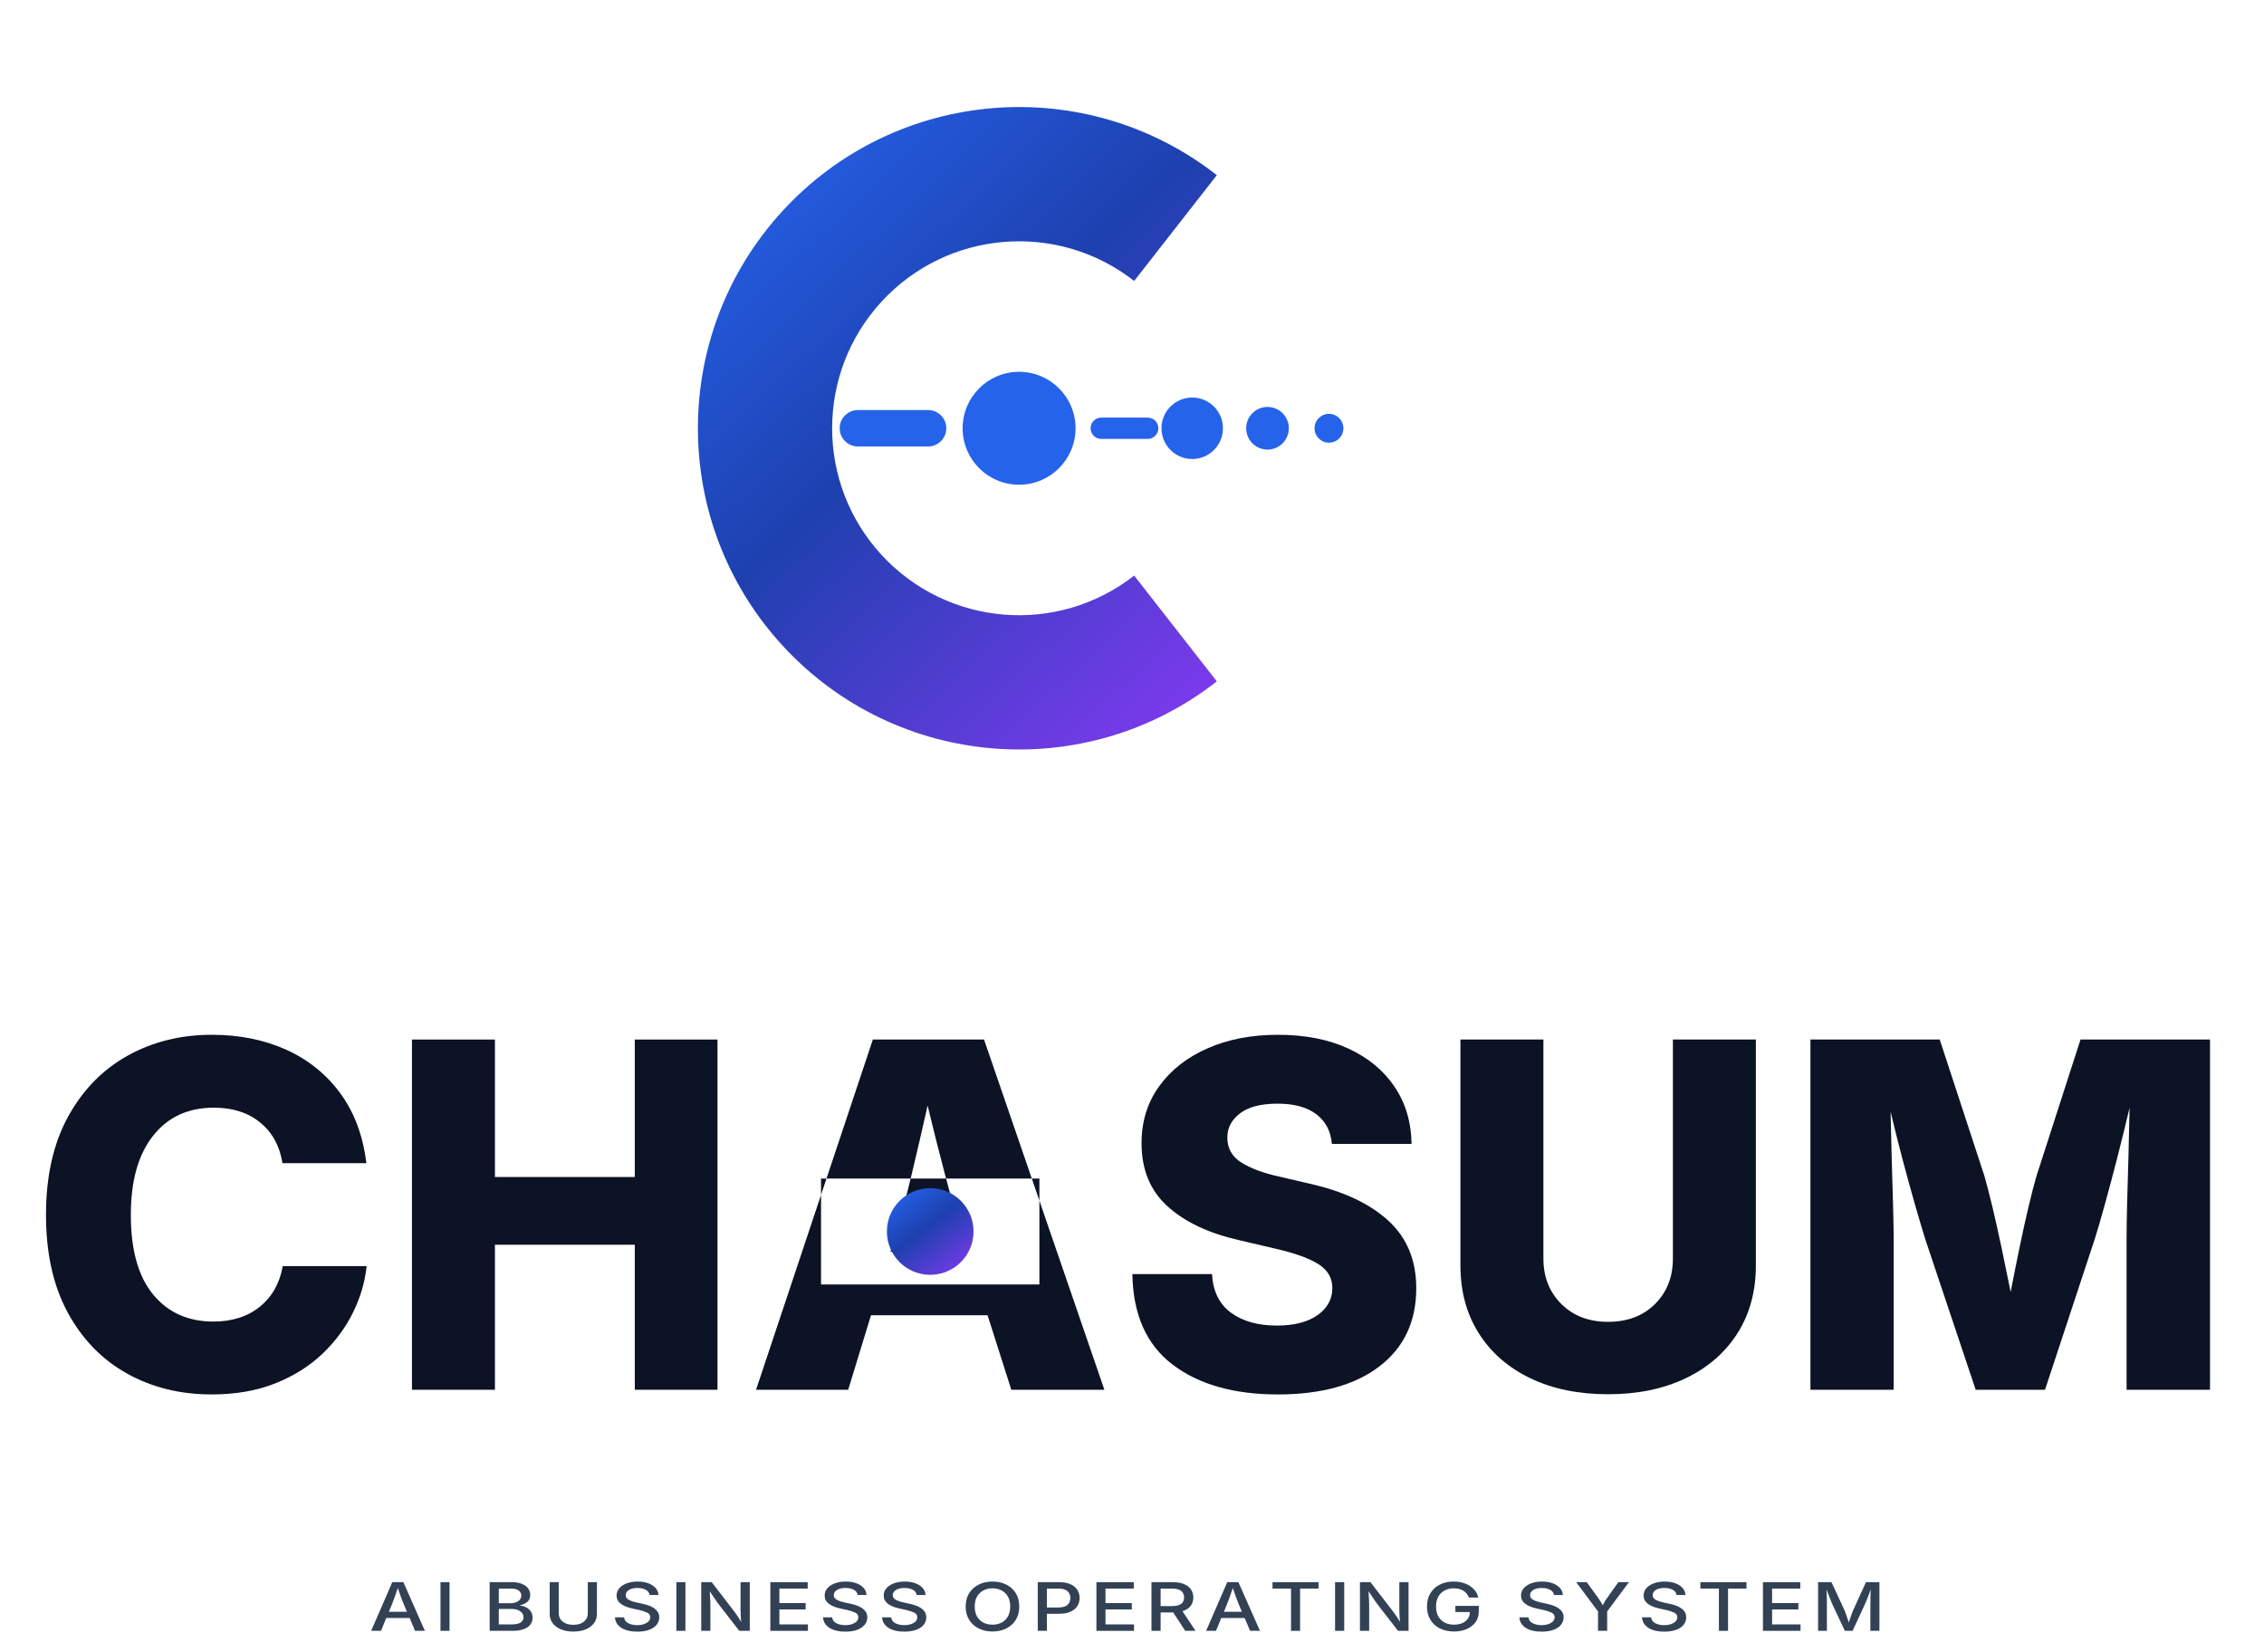
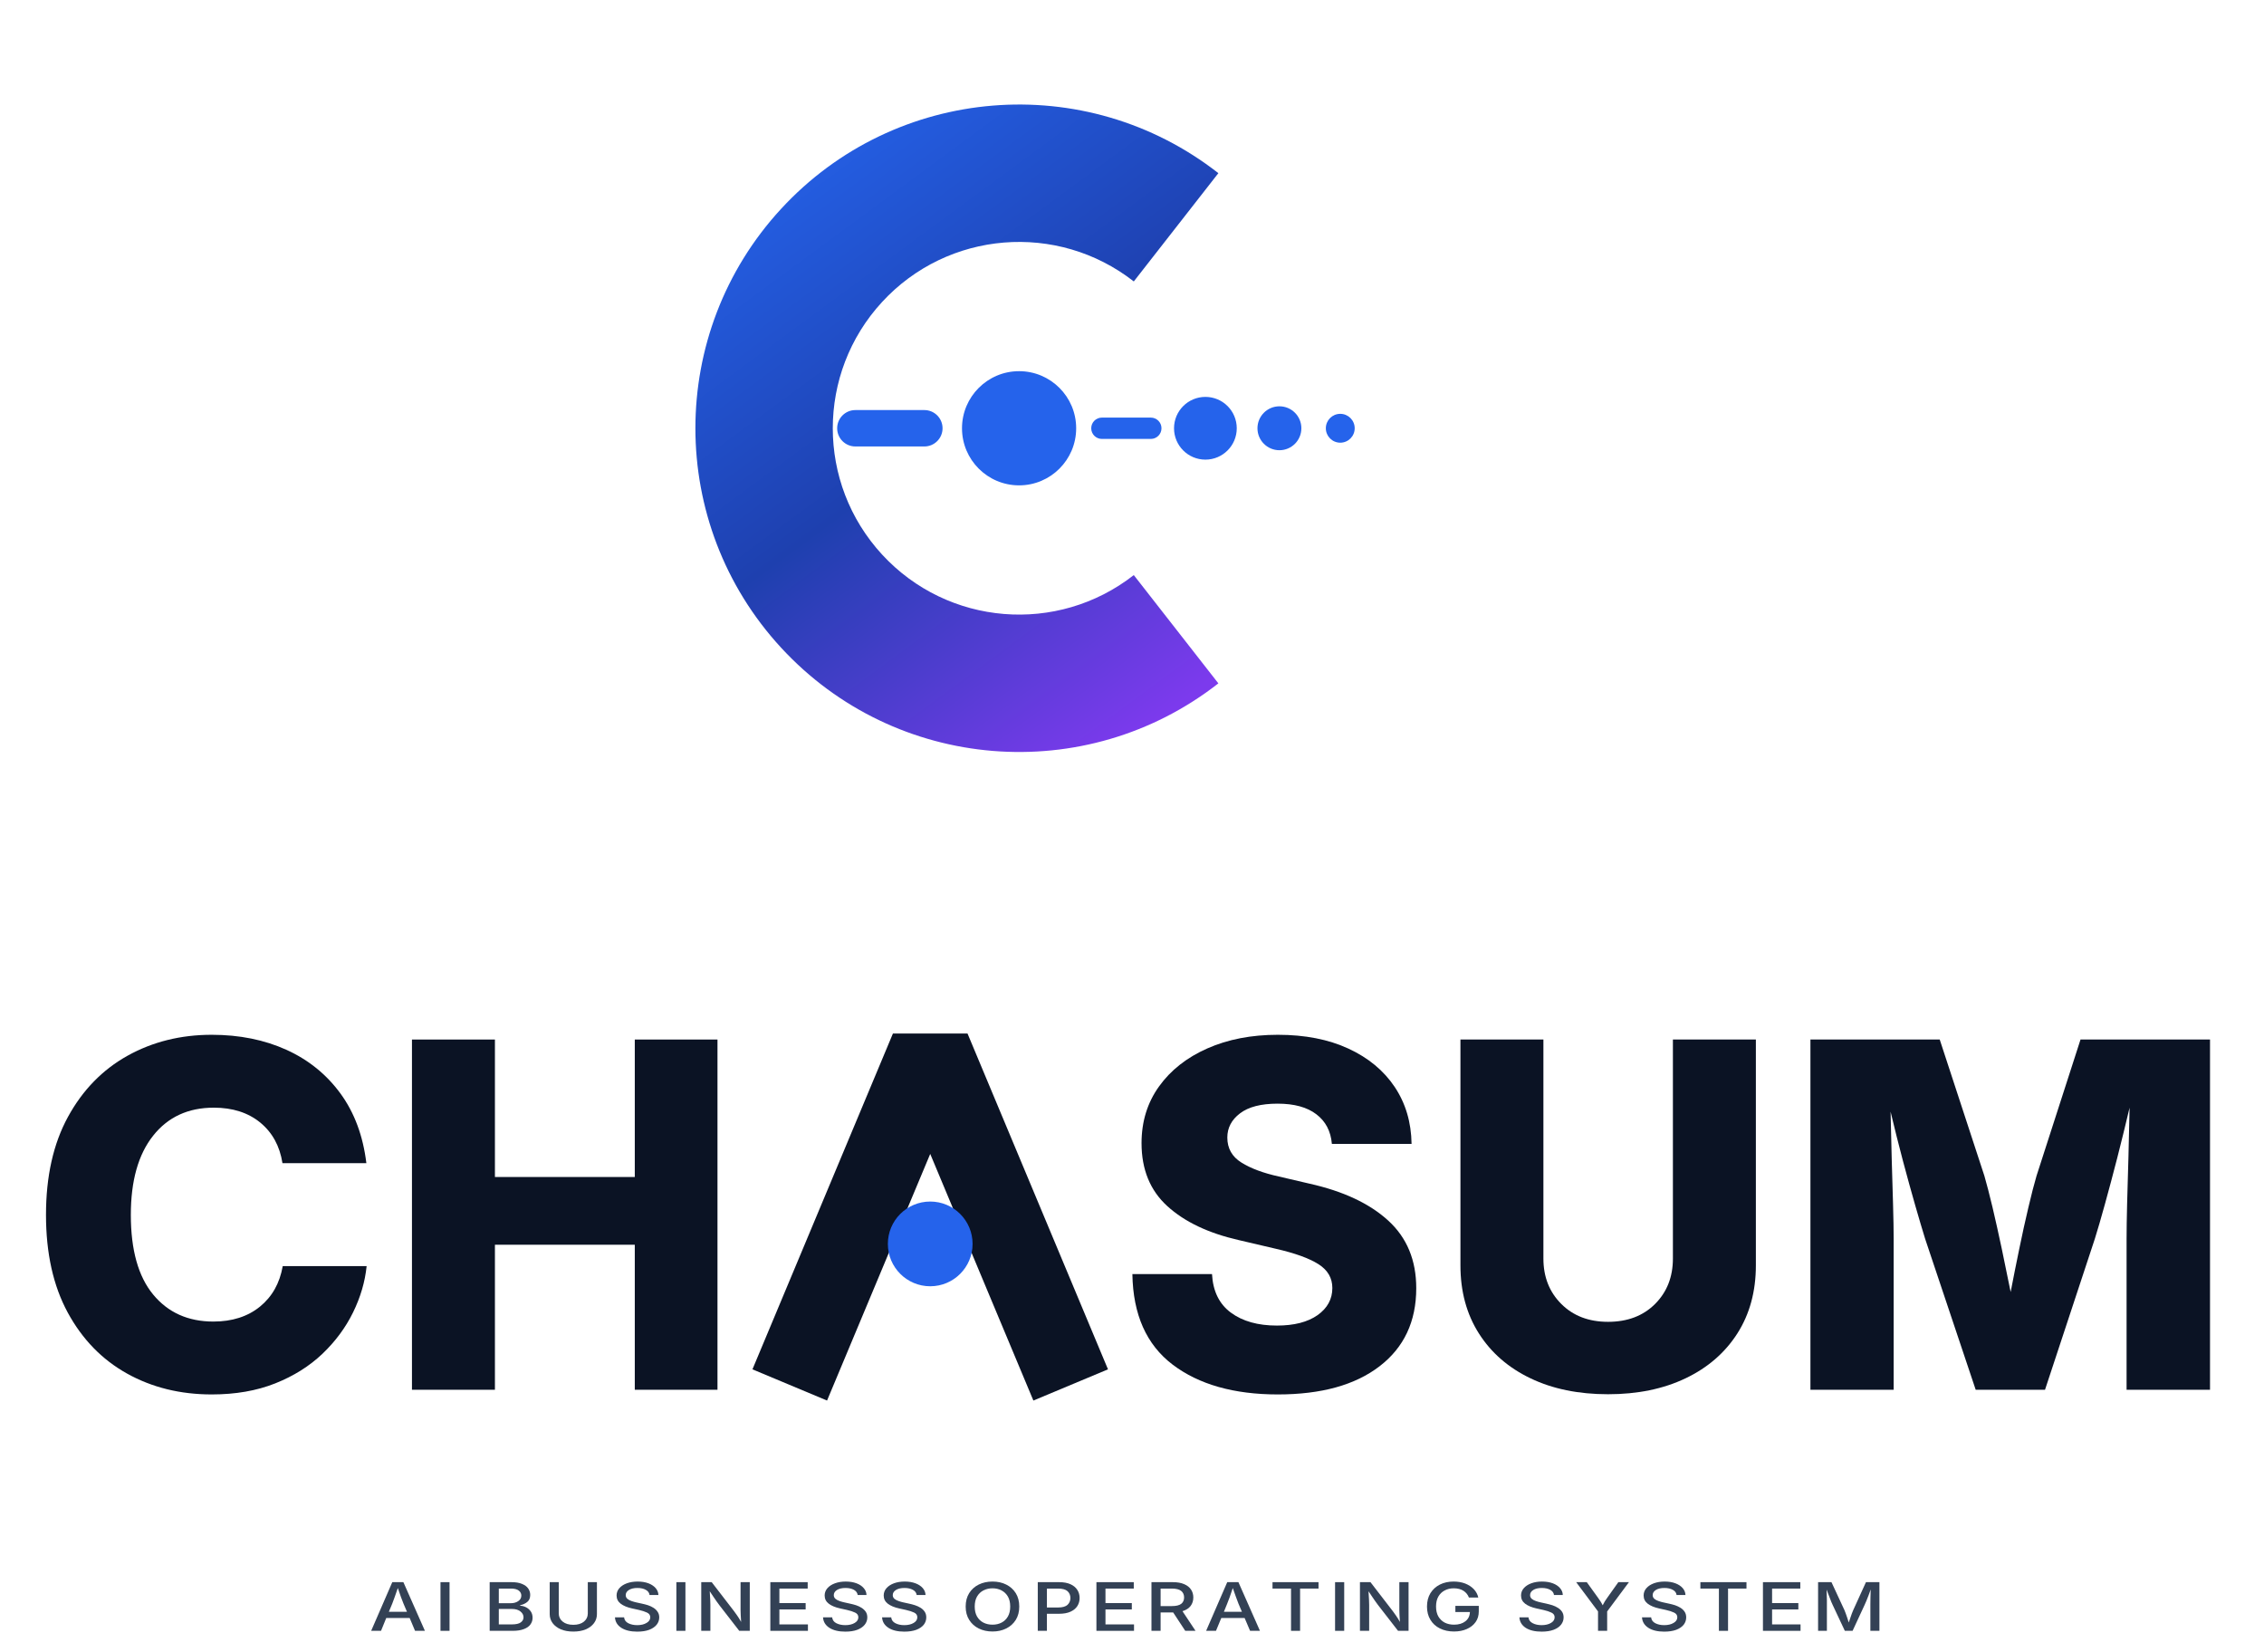
<svg xmlns="http://www.w3.org/2000/svg" viewBox="0 0 338.645 246.94" fill="none" role="img" aria-label="Chasum — AI Business Operating System">
  <g transform="translate(99.887 4)">
    <svg width="138.871" height="120.104" viewBox="0 0 74 64">
      <defs>
-         <linearGradient id="cd-g" x1="12%" y1="0%" x2="88%" y2="100%">
+         <linearGradient id="cd-g" x1="20%" y1="0%" x2="80%" y2="100%">
          <stop offset="0%" stop-color="#2563EB" />
-           <stop offset="45%" stop-color="#1E40AF" />
+           <stop offset="50%" stop-color="#1E40AF" />
          <stop offset="100%" stop-color="#7C3AED" />
        </linearGradient>
      </defs>
-       <path fill="url(#cd-g)" d="M 43.761 11.827 A 25.6 25.6 0 1 0 43.761 52.173 L 37.173 43.741 A 14.9 14.9 0 1 1 37.173 20.259 Z" />
-       <rect x="13.7" y="30.55" width="8.5" height="2.9" rx="1.45" fill="#2563EB" />
-       <circle cx="28" cy="32" r="4.5" fill="#2563EB" />
-       <rect x="33.7" y="31.15" width="5.4" height="1.7" rx="0.85" fill="#2563EB" />
-       <circle cx="41.8" cy="32" r="2.45" fill="#2563EB" />
-       <circle cx="47.8" cy="32" r="1.7" fill="#2563EB" />
-       <circle cx="52.7" cy="32" r="1.15" fill="#2563EB" />
+       <path fill="url(#cd-g)" d="M 43.884 11.669 A 25.8 25.8 0 1 0 43.884 52.331 L 37.143 43.702 A 14.85 14.85 0 1 1 37.143 20.298 Z" />
+       <rect x="13.5" y="30.55" width="8.4" height="2.9" rx="1.45" fill="#2563EB" />
+       <circle cx="28" cy="32" r="4.55" fill="#2563EB" />
+       <rect x="33.75" y="31.15" width="5.6" height="1.7" rx="0.85" fill="#2563EB" />
+       <circle cx="42.85" cy="32" r="2.5" fill="#2563EB" />
+       <circle cx="48.75" cy="32" r="1.75" fill="#2563EB" />
+       <circle cx="53.6" cy="32" r="1.15" fill="#2563EB" />
    </svg>
  </g>
  <g transform="translate(4 138.104)">
    <g transform="translate(0 69.75)">
      <path fill="#0B1324" d="M27.67 0.70Q20.60 0.70 14.99-2.43Q9.39-5.55 6.13-11.55Q2.88-17.54 2.88-26.16Q2.88-34.80 6.17-40.82Q9.46-46.83 15.08-49.96Q20.71-53.09 27.67-53.09Q33.89-53.09 38.85-50.84Q43.80-48.59 46.93-44.30Q50.06-40.01 50.80-33.89L38.25-33.89Q37.65-37.72 34.93-39.96Q32.20-42.19 27.98-42.19Q22.22-42.19 18.90-37.99Q15.57-33.79 15.57-26.16Q15.57-18.28 18.91-14.24Q22.25-10.20 27.91-10.20Q32.13-10.20 34.88-12.43Q37.62-14.66 38.29-18.49L50.84-18.49Q50.48-14.98 48.81-11.57Q47.14-8.16 44.23-5.38Q41.31-2.60 37.16-0.95Q33.01 0.70 27.67 0.70" />
      <path fill="#0B1324" d="M70.03 0L57.62 0L57.62-52.38L70.03-52.38L70.03-31.82L90.95-31.82L90.95-52.38L103.32-52.38L103.32 0L90.95 0L90.95-21.69L70.03-21.69" />
-       <defs>
-         <linearGradient id="a107" x1="12%" y1="0%" x2="88%" y2="100%">
-           <stop offset="0%" stop-color="#2563EB" />
-           <stop offset="45%" stop-color="#1E40AF" />
-           <stop offset="100%" stop-color="#7C3AED" />
-         </linearGradient>
-       </defs>
-       <path fill="#0B1324" fill-rule="evenodd" d="M122.87 0L109.09 0L126.56-52.38L143.19-52.38L161.19 0L147.27 0L143.72-11.14L126.28-11.14L122.87 0M129.90-22.89L129.20-20.64L140.70-20.64L139.99-22.89Q138.62-27.39 137.32-32.31Q136.02-37.23 134.75-42.50Q133.56-37.20 132.38-32.27Q131.20-27.35 129.90-22.89 M118.81 -31.591 H151.471 V-15.751 H118.81 Z" />
-       <circle cx="135.141" cy="-23.671" r="6.48" fill="url(#a107)" />
+       <path d="M114.13 -0.72 L135.141 -50.943 L156.151 -0.72" fill="none" stroke="#0B1324" stroke-width="12.096" stroke-linejoin="miter" stroke-miterlimit="1.8" stroke-linecap="butt" />
+       <circle cx="135.141" cy="-21.814" r="6.336" fill="#2563EB" />
      <path fill="#0B1324" d="M187.14 0.70Q177.29 0.70 171.40-3.76Q165.52-8.23 165.38-17.30L177.29-17.30Q177.50-13.46 180.12-11.53Q182.74-9.60 187-9.60Q190.86-9.60 193.08-11.16Q195.29-12.73 195.29-15.22Q195.29-17.47 193.20-18.79Q191.11-20.11 186.82-21.09L181.27-22.39Q174.48-23.94 170.61-27.46Q166.75-30.97 166.75-36.88Q166.75-41.73 169.37-45.37Q171.98-49.01 176.59-51.05Q181.20-53.09 187.14-53.09Q193.22-53.09 197.68-51.03Q202.15-48.97 204.61-45.30Q207.07-41.62 207.14-36.77L195.22-36.77Q194.98-39.62 192.90-41.20Q190.83-42.79 187.10-42.79Q183.38-42.79 181.48-41.34Q179.58-39.90 179.58-37.72Q179.58-35.30 181.69-33.98Q183.80-32.66 187.31-31.89L191.85-30.83Q199.44-29.14 203.64-25.31Q207.84-21.48 207.84-15.19Q207.84-7.73 202.36-3.52Q196.88 0.70 187.14 0.70" />
      <path fill="#0B1324" d="M236.53 0.67Q229.89 0.67 224.93-1.71Q219.97-4.08 217.21-8.42Q214.45-12.76 214.45-18.60L214.45-52.38L226.86-52.38L226.86-19.62Q226.86-15.50 229.54-12.83Q232.21-10.16 236.53-10.16Q240.89-10.16 243.56-12.83Q246.23-15.50 246.23-19.62L246.23-52.38L258.64-52.38L258.64-18.60Q258.64-12.76 255.87-8.42Q253.09-4.08 248.12-1.71Q243.14 0.67 236.53 0.67" />
      <path fill="#0B1324" d="M279.25 0L266.80 0L266.80-52.38L286.14-52.38L292.82-31.99Q293.34-30.20 294.03-27.32Q294.71-24.43 295.42-21.09Q296.12-17.75 296.75-14.62Q297.35-17.75 298.04-21.08Q298.72-24.40 299.41-27.30Q300.09-30.20 300.62-31.99L307.20-52.38L326.57-52.38L326.57 0L314.09 0L314.09-22.57Q314.09-24.57 314.17-27.83Q314.26-31.08 314.37-34.87Q314.47-38.67 314.54-42.19Q313.66-38.46 312.70-34.70Q311.73-30.94 310.85-27.76Q309.97-24.57 309.34-22.57L301.89 0L291.52 0L283.96-22.57Q283.36-24.50 282.48-27.56Q281.60-30.62 280.63-34.26Q279.67-37.90 278.79-41.59Q278.86-38.14 278.96-34.49Q279.07-30.83 279.16-27.69Q279.25-24.54 279.25-22.57" />
    </g>
    <g transform="translate(51.213 96.117) scale(1.22 1)">
      <g transform="translate(0 9.688)">
        <path fill="#334155" d="M1.46 0L0.25 0L2.84-7.28L4.20-7.28L6.84 0L5.63 0L4.97-1.92L2.10-1.92L1.46 0M2.83-4.05L2.42-2.85L4.64-2.85L4.22-4.05Q4.07-4.48 3.90-5.06Q3.73-5.63 3.52-6.40Q3.30-5.62 3.13-5.04Q2.96-4.46 2.83-4.05" />
        <path fill="#334155" d="M8.75-7.28L9.86-7.28L9.86 0L8.75 0" />
        <path fill="#334155" d="" />
        <path fill="#334155" d="M17.58 0L14.78 0L14.78-7.28L17.46-7.28Q18.24-7.28 18.74-7.02Q19.25-6.77 19.50-6.34Q19.75-5.90 19.75-5.37Q19.75-4.68 19.39-4.32Q19.03-3.96 18.52-3.83L18.52-3.75Q18.89-3.74 19.24-3.52Q19.58-3.31 19.81-2.92Q20.04-2.52 20.04-1.96Q20.04-1.40 19.78-0.96Q19.52-0.51 18.97-0.26Q18.43 0 17.58 0M15.90-3.27L15.90-0.96L17.47-0.96Q18.26-0.96 18.59-1.26Q18.93-1.56 18.93-2.02Q18.93-2.53 18.55-2.90Q18.17-3.27 17.51-3.27L15.90-3.27M15.90-6.32L15.90-4.13L17.36-4.13Q17.91-4.13 18.28-4.44Q18.66-4.75 18.66-5.27Q18.66-5.72 18.35-6.02Q18.03-6.32 17.39-6.32" />
        <path fill="#334155" d="M25.04 0.11Q24.16 0.11 23.51-0.22Q22.86-0.56 22.50-1.15Q22.14-1.74 22.14-2.50L22.14-7.28L23.25-7.28L23.25-2.59Q23.25-1.86 23.73-1.38Q24.21-0.90 25.04-0.90Q25.86-0.90 26.34-1.38Q26.81-1.86 26.81-2.59L26.81-7.28L27.93-7.28L27.93-2.50Q27.93-1.74 27.57-1.15Q27.21-0.56 26.56-0.22Q25.91 0.11 25.04 0.11" />
        <path fill="#334155" d="M32.87 0.12Q31.65 0.12 30.92-0.45Q30.19-1.03 30.14-2.02L31.26-2.02Q31.31-1.43 31.77-1.14Q32.24-0.85 32.87-0.85Q33.56-0.85 34.01-1.18Q34.47-1.50 34.47-2.03Q34.47-2.50 34.07-2.73Q33.67-2.96 33.09-3.12L32.24-3.35Q31.34-3.59 30.84-4.06Q30.34-4.53 30.34-5.28Q30.34-5.91 30.68-6.38Q31.02-6.85 31.60-7.11Q32.19-7.37 32.92-7.37Q33.67-7.37 34.24-7.11Q34.80-6.85 35.13-6.39Q35.45-5.94 35.47-5.36L34.38-5.36Q34.33-5.86 33.92-6.13Q33.52-6.41 32.90-6.41Q32.24-6.41 31.85-6.11Q31.46-5.81 31.46-5.34Q31.46-5 31.67-4.78Q31.88-4.57 32.18-4.45Q32.49-4.32 32.76-4.25L33.47-4.06Q33.82-3.97 34.19-3.83Q34.56-3.68 34.87-3.44Q35.18-3.20 35.37-2.85Q35.57-2.50 35.57-2.01Q35.57-1.40 35.25-0.91Q34.93-0.43 34.33-0.15Q33.73 0.12 32.87 0.12" />
        <path fill="#334155" d="M37.67-7.28L38.78-7.28L38.78 0L37.67 0" />
        <path fill="#334155" d="M41.84 0L40.72 0L40.72-7.28L42-7.28L44.74-2.94Q44.91-2.67 45.14-2.26Q45.37-1.86 45.61-1.33Q45.58-1.86 45.56-2.34Q45.54-2.82 45.54-3.13L45.54-7.28L46.67-7.28L46.67 0L45.38 0L42.92-3.87Q42.74-4.16 42.58-4.44Q42.42-4.73 42.22-5.08Q42.03-5.43 41.76-5.92Q41.80-5.24 41.82-4.70Q41.84-4.17 41.84-3.88" />
        <path fill="#334155" d="M53.80 0L49.19 0L49.19-7.28L53.77-7.28L53.77-6.32L50.30-6.32L50.30-4.15L53.52-4.15L53.52-3.20L50.30-3.20L50.30-0.96L53.80-0.96" />
        <path fill="#334155" d="M58.38 0.12Q57.16 0.12 56.43-0.45Q55.70-1.03 55.65-2.02L56.77-2.02Q56.82-1.43 57.28-1.14Q57.75-0.85 58.38-0.85Q59.07-0.85 59.53-1.18Q59.98-1.50 59.98-2.03Q59.98-2.50 59.58-2.73Q59.18-2.96 58.60-3.12L57.75-3.35Q56.85-3.59 56.35-4.06Q55.85-4.53 55.85-5.28Q55.85-5.91 56.19-6.38Q56.53-6.85 57.12-7.11Q57.70-7.37 58.43-7.37Q59.18-7.37 59.75-7.11Q60.32-6.85 60.64-6.39Q60.97-5.94 60.98-5.36L59.90-5.36Q59.84-5.86 59.44-6.13Q59.03-6.41 58.41-6.41Q57.75-6.41 57.36-6.11Q56.97-5.81 56.97-5.34Q56.97-5 57.18-4.78Q57.39-4.57 57.69-4.45Q58-4.32 58.28-4.25L58.98-4.06Q59.33-3.97 59.70-3.83Q60.07-3.68 60.38-3.44Q60.69-3.20 60.89-2.85Q61.08-2.50 61.08-2.01Q61.08-1.40 60.76-0.91Q60.44-0.43 59.84-0.15Q59.24 0.12 58.38 0.12" />
        <path fill="#334155" d="M65.62 0.12Q64.39 0.12 63.67-0.45Q62.94-1.03 62.89-2.02L64.01-2.02Q64.06-1.43 64.52-1.14Q64.98-0.85 65.61-0.85Q66.31-0.85 66.76-1.18Q67.21-1.50 67.21-2.03Q67.21-2.50 66.82-2.73Q66.42-2.96 65.83-3.12L64.98-3.35Q64.09-3.59 63.59-4.06Q63.09-4.53 63.09-5.28Q63.09-5.91 63.43-6.38Q63.77-6.85 64.35-7.11Q64.93-7.37 65.67-7.37Q66.41-7.37 66.98-7.11Q67.55-6.85 67.88-6.39Q68.20-5.94 68.22-5.36L67.13-5.36Q67.08-5.86 66.67-6.13Q66.26-6.41 65.64-6.41Q64.98-6.41 64.59-6.11Q64.20-5.81 64.20-5.34Q64.20-5 64.41-4.78Q64.62-4.57 64.93-4.45Q65.23-4.32 65.51-4.25L66.22-4.06Q66.57-3.97 66.93-3.83Q67.30-3.68 67.62-3.44Q67.93-3.20 68.12-2.85Q68.31-2.50 68.31-2.01Q68.31-1.40 68-0.91Q67.68-0.43 67.08-0.15Q66.47 0.12 65.62 0.12" />
        <path fill="#334155" d="" />
        <path fill="#334155" d="M76.43 0.10Q75.49 0.10 74.74-0.35Q74-0.80 73.57-1.64Q73.14-2.47 73.14-3.63Q73.14-4.80 73.57-5.64Q74-6.47 74.74-6.92Q75.49-7.37 76.43-7.37Q77.37-7.37 78.11-6.92Q78.85-6.47 79.28-5.64Q79.71-4.80 79.71-3.63Q79.71-2.47 79.28-1.63Q78.85-0.80 78.11-0.35Q77.37 0.10 76.43 0.10M76.43-0.92Q77.05-0.92 77.54-1.23Q78.03-1.54 78.32-2.15Q78.60-2.75 78.60-3.63Q78.60-4.52 78.32-5.12Q78.03-5.73 77.54-6.04Q77.05-6.36 76.43-6.36Q75.81-6.36 75.31-6.04Q74.82-5.73 74.53-5.12Q74.25-4.52 74.25-3.63Q74.25-2.75 74.53-2.15Q74.82-1.54 75.31-1.23Q75.81-0.92 76.43-0.92" />
        <path fill="#334155" d="M83.10 0L81.98 0L81.98-7.28L84.59-7.28Q85.43-7.28 85.99-6.97Q86.55-6.66 86.83-6.12Q87.11-5.59 87.11-4.91Q87.11-4.24 86.83-3.70Q86.55-3.17 85.99-2.86Q85.43-2.55 84.58-2.55L83.10-2.55L83.10 0M83.10-6.32L83.10-3.49L84.47-3.49Q85.27-3.49 85.63-3.89Q85.98-4.30 85.98-4.91Q85.98-5.53 85.63-5.93Q85.27-6.32 84.46-6.32" />
        <path fill="#334155" d="M93.78 0L89.17 0L89.17-7.28L93.75-7.28L93.75-6.32L90.28-6.32L90.28-4.15L93.51-4.15L93.51-3.20L90.28-3.20L90.28-0.96L93.78-0.96" />
        <path fill="#334155" d="M97.04 0L95.92 0L95.92-7.28L98.53-7.28Q99.37-7.28 99.93-6.98Q100.49-6.69 100.77-6.17Q101.05-5.66 101.05-4.99Q101.05-4.26 100.72-3.72Q100.39-3.19 99.72-2.94L101.32 0L100.06 0L98.58-2.75Q98.56-2.75 98.52-2.75L97.04-2.75L97.04 0M97.04-6.32L97.04-3.70L98.41-3.70Q99.21-3.70 99.57-4.04Q99.92-4.38 99.92-4.99Q99.92-5.61 99.57-5.96Q99.21-6.32 98.40-6.32" />
        <path fill="#334155" d="M103.83 0L102.62 0L105.21-7.28L106.58-7.28L109.22 0L108.01 0L107.34-1.92L104.48-1.92L103.83 0M105.20-4.05L104.80-2.85L107.01-2.85L106.59-4.05Q106.45-4.48 106.28-5.06Q106.11-5.63 105.89-6.40Q105.68-5.62 105.51-5.04Q105.34-4.46 105.20-4.05" />
        <path fill="#334155" d="M113.03-6.32L110.76-6.32L110.76-7.28L116.40-7.28L116.40-6.32L114.14-6.32L114.14 0L113.03 0" />
        <path fill="#334155" d="M118.43-7.28L119.55-7.28L119.55 0L118.43 0" />
        <path fill="#334155" d="M122.61 0L121.48 0L121.48-7.28L122.77-7.28L125.51-2.94Q125.68-2.67 125.91-2.26Q126.14-1.86 126.38-1.33Q126.34-1.86 126.33-2.34Q126.31-2.82 126.31-3.13L126.31-7.28L127.44-7.28L127.44 0L126.15 0L123.69-3.87Q123.51-4.16 123.35-4.44Q123.18-4.73 122.99-5.08Q122.79-5.43 122.53-5.92Q122.56-5.24 122.59-4.70Q122.61-4.17 122.61-3.88" />
        <path fill="#334155" d="M133.01 0.10Q132.03 0.10 131.28-0.36Q130.53-0.81 130.12-1.65Q129.70-2.48 129.70-3.63Q129.70-4.79 130.12-5.63Q130.55-6.47 131.28-6.92Q132.02-7.37 132.96-7.37Q133.75-7.37 134.39-7.07Q135.03-6.76 135.45-6.22Q135.86-5.68 135.99-4.98L134.84-4.98Q134.64-5.62 134.17-5.99Q133.69-6.36 132.97-6.36Q132.36-6.36 131.87-6.04Q131.38-5.73 131.09-5.12Q130.81-4.52 130.81-3.64Q130.81-2.76 131.09-2.15Q131.38-1.55 131.87-1.23Q132.37-0.92 133.02-0.92Q133.88-0.92 134.41-1.43Q134.94-1.94 134.96-2.81L133.18-2.81L133.18-3.73L136.05-3.73L136.05-2.90Q136.05-1.98 135.66-1.31Q135.26-0.63 134.58-0.27Q133.90 0.10 133.01 0.10" />
        <path fill="#334155" d="" />
        <path fill="#334155" d="M143.76 0.12Q142.53 0.12 141.80-0.45Q141.08-1.03 141.03-2.02L142.14-2.02Q142.19-1.43 142.66-1.14Q143.12-0.85 143.75-0.85Q144.44-0.85 144.90-1.18Q145.35-1.50 145.35-2.03Q145.35-2.50 144.95-2.73Q144.56-2.96 143.97-3.12L143.12-3.35Q142.23-3.59 141.73-4.06Q141.23-4.53 141.23-5.28Q141.23-5.91 141.57-6.38Q141.91-6.85 142.49-7.11Q143.07-7.37 143.80-7.37Q144.55-7.37 145.12-7.11Q145.69-6.85 146.01-6.39Q146.34-5.94 146.35-5.36L145.27-5.36Q145.22-5.86 144.81-6.13Q144.40-6.41 143.78-6.41Q143.12-6.41 142.73-6.11Q142.34-5.81 142.34-5.34Q142.34-5 142.55-4.78Q142.76-4.57 143.06-4.45Q143.37-4.32 143.65-4.25L144.36-4.06Q144.70-3.97 145.07-3.83Q145.44-3.68 145.75-3.44Q146.07-3.20 146.26-2.85Q146.45-2.50 146.45-2.01Q146.45-1.40 146.13-0.91Q145.82-0.43 145.21-0.15Q144.61 0.12 143.76 0.12" />
        <path fill="#334155" d="M151.79 0L150.67 0L150.67-2.90L147.99-7.28L149.29-7.28L150.66-4.96Q150.83-4.67 150.97-4.41Q151.11-4.15 151.24-3.82Q151.38-4.16 151.51-4.42Q151.65-4.68 151.81-4.96L153.16-7.28L154.46-7.28L151.79-2.90" />
        <path fill="#334155" d="M158.79 0.12Q157.56 0.12 156.84-0.45Q156.11-1.03 156.06-2.02L157.18-2.02Q157.23-1.43 157.69-1.14Q158.15-0.85 158.78-0.85Q159.48-0.85 159.93-1.18Q160.39-1.50 160.39-2.03Q160.39-2.50 159.99-2.73Q159.59-2.96 159-3.12L158.15-3.35Q157.26-3.59 156.76-4.06Q156.26-4.53 156.26-5.28Q156.26-5.91 156.60-6.38Q156.94-6.85 157.52-7.11Q158.11-7.37 158.84-7.37Q159.59-7.37 160.15-7.11Q160.72-6.85 161.05-6.39Q161.37-5.94 161.39-5.36L160.30-5.36Q160.25-5.86 159.84-6.13Q159.43-6.41 158.81-6.41Q158.15-6.41 157.76-6.11Q157.37-5.81 157.37-5.34Q157.37-5 157.58-4.78Q157.79-4.57 158.10-4.45Q158.40-4.32 158.68-4.25L159.39-4.06Q159.74-3.97 160.11-3.83Q160.47-3.68 160.79-3.44Q161.10-3.20 161.29-2.85Q161.48-2.50 161.48-2.01Q161.48-1.40 161.17-0.91Q160.85-0.43 160.25-0.15Q159.64 0.12 158.79 0.12" />
        <path fill="#334155" d="M165.49-6.32L163.22-6.32L163.22-7.28L168.87-7.28L168.87-6.32L166.61-6.32L166.61 0L165.49 0" />
        <path fill="#334155" d="M175.50 0L170.89 0L170.89-7.28L175.47-7.28L175.47-6.32L172.01-6.32L172.01-4.15L175.23-4.15L175.23-3.20L172.01-3.20L172.01-0.96L175.50-0.96" />
        <path fill="#334155" d="M178.73 0L177.65 0L177.65-7.28L179.29-7.28L180.88-3.10Q180.95-2.91 181.04-2.60Q181.13-2.29 181.23-1.93Q181.33-1.57 181.41-1.24Q181.50-1.56 181.60-1.92Q181.70-2.28 181.79-2.59Q181.88-2.90 181.96-3.10L183.52-7.28L185.17-7.28L185.17 0L184.06 0L184.06-3.92Q184.06-4.32 184.07-4.95Q184.08-5.58 184.10-6.19Q183.97-5.75 183.84-5.31Q183.70-4.88 183.58-4.51Q183.45-4.14 183.37-3.92L181.88 0L180.93 0L179.42-3.92Q179.29-4.24 179.10-4.87Q178.90-5.49 178.69-6.17Q178.70-5.79 178.71-5.37Q178.72-4.96 178.73-4.58Q178.73-4.19 178.73-3.92" />
      </g>
    </g>
  </g>
</svg>
